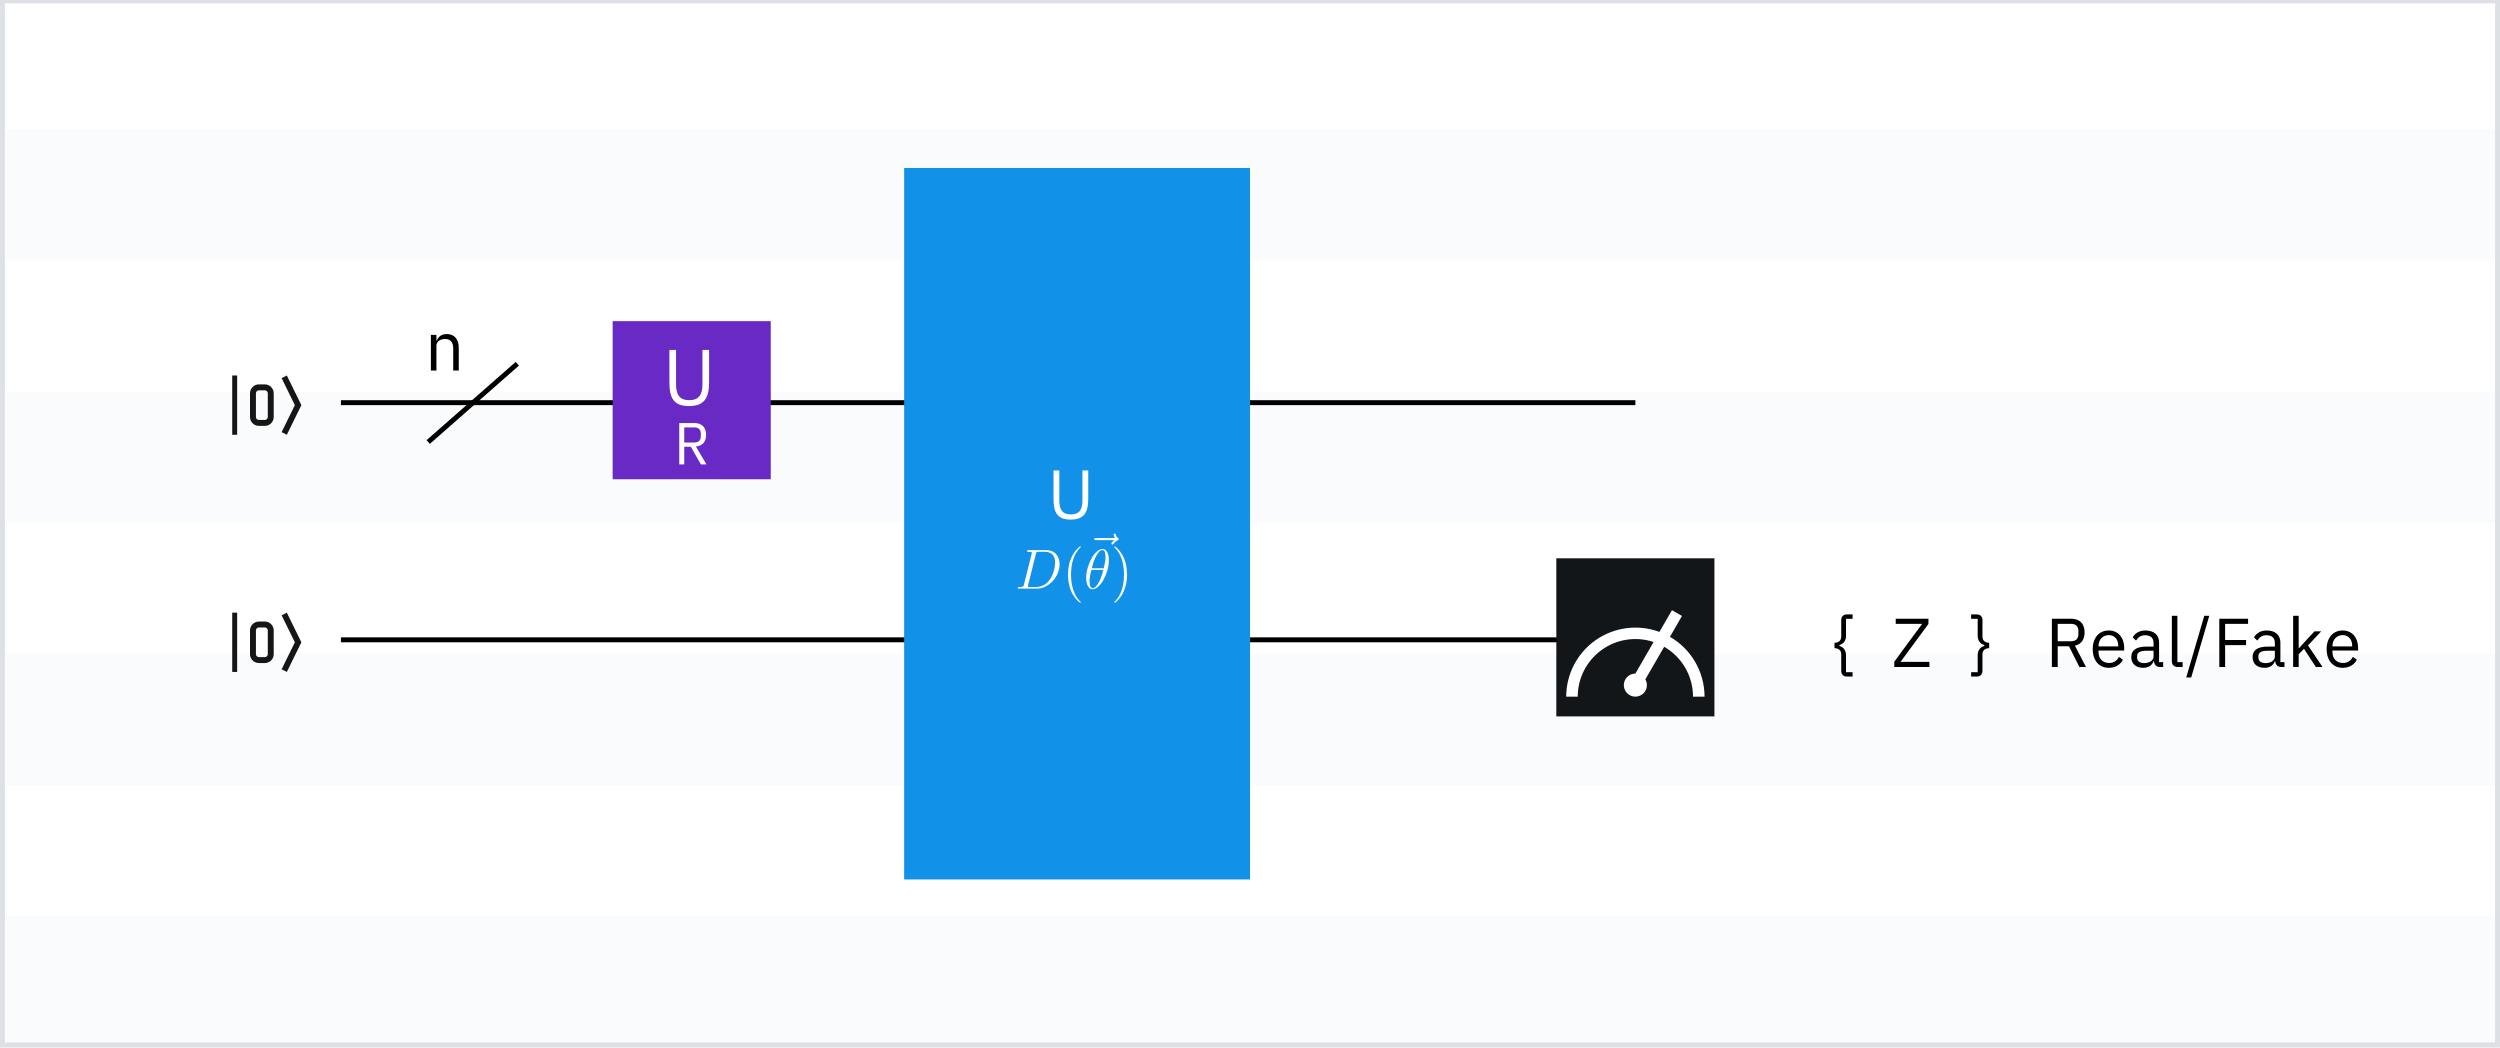
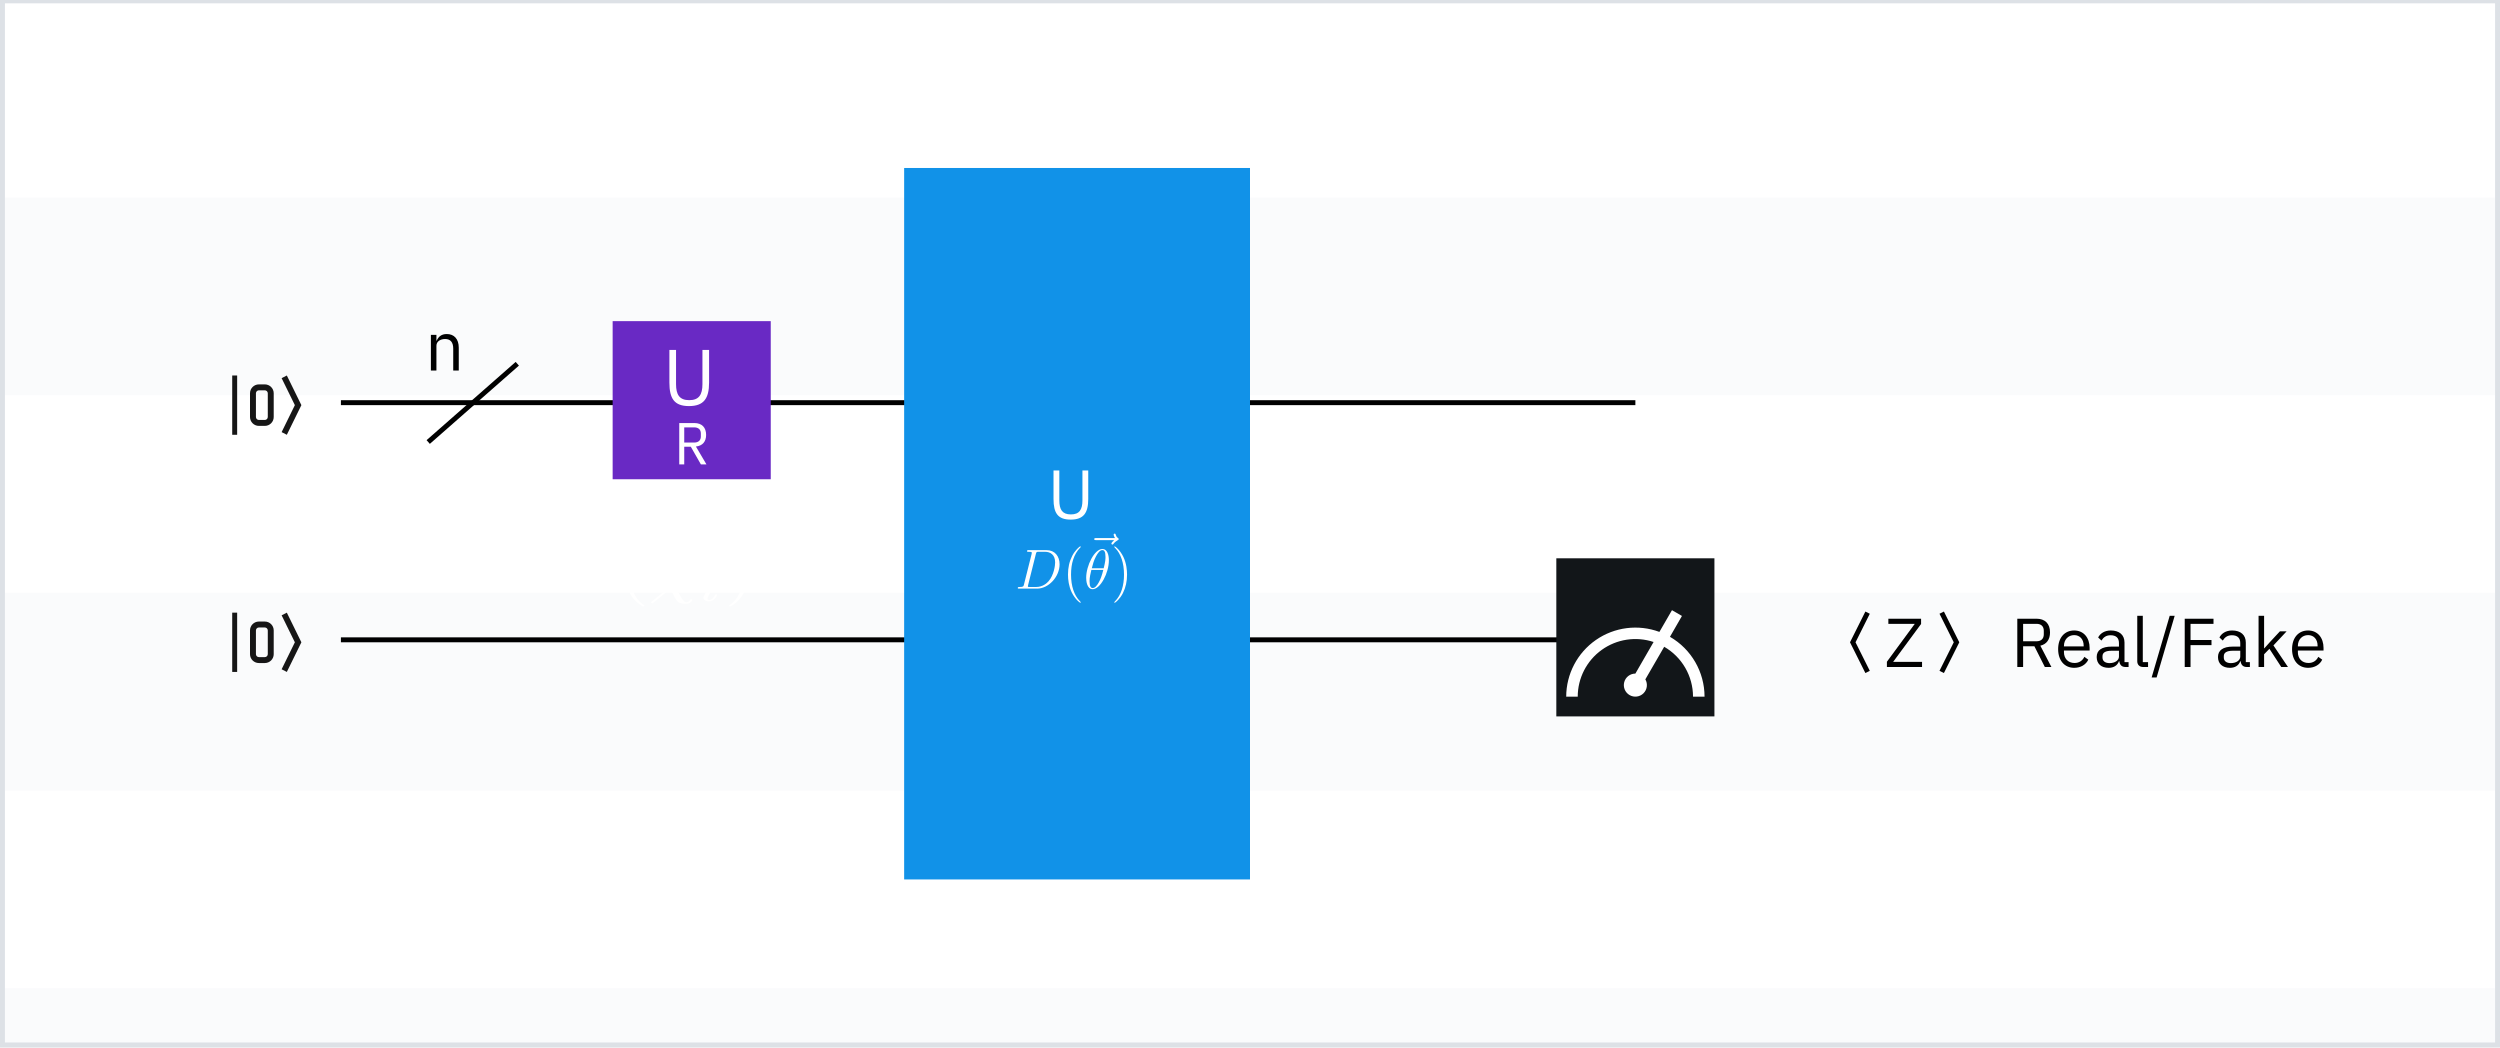
<svg xmlns="http://www.w3.org/2000/svg" width="506" height="212" viewBox="0 0 506 212" fill="none">
-   <g clip-path="url(#clip0_840_15965)">
+   <g clip-path="url(#clip0_1125_23659)">
    <rect width="506" height="212" fill="white" />
-     <rect opacity="0.4" y="185.46" width="506" height="26.54" fill="#F2F4F8" />
-     <rect opacity="0.4" y="132.38" width="506" height="26.54" fill="#F2F4F8" />
-     <rect opacity="0.4" y="79.3" width="506" height="26.54" fill="#F2F4F8" />
-     <rect opacity="0.4" y="26.221" width="506" height="26.54" fill="#F2F4F8" />
+     <rect opacity="0.4" y="200" width="506" height="26.54" fill="#F2F4F8" />
+     <rect opacity="0.4" y="120" width="506" height="40" fill="#F2F4F8" />
+     <rect opacity="0.4" y="40" width="506" height="40" fill="#F2F4F8" />
    <rect x="0.5" y="0.181" width="505" height="211.319" stroke="#DDE1E6" />
-     <path fill-rule="evenodd" clip-rule="evenodd" d="M52.4 86.2H53.6C54.594 86.2 55.4 85.394 55.4 84.4V79.6C55.4 78.606 54.594 77.8 53.6 77.8H52.4C51.406 77.8 50.6 78.606 50.6 79.6V84.4C50.6 85.394 51.406 86.2 52.4 86.2ZM51.8 79.6C51.8 79.269 52.068 79 52.4 79H53.6C53.931 79 54.2 79.269 54.2 79.6V84.4C54.2 84.731 53.931 85 53.6 85H52.4C52.068 85 51.8 84.731 51.8 84.4V79.6Z" fill="#161616" />
+     <path fill-rule="evenodd" clip-rule="evenodd" d="M52.4 86.2H53.6C54.594 86.2 55.4 85.394 55.4 84.4V79.6C55.4 78.606 54.594 77.8 53.6 77.8H52.4C51.406 77.8 50.6 78.606 50.6 79.6V84.4C50.6 85.394 51.406 86.2 52.4 86.2ZM51.8 79.6C51.8 79.268 52.068 79 52.4 79H53.6C53.931 79 54.2 79.268 54.2 79.6V84.4C54.2 84.731 53.931 85 53.6 85H52.4C52.068 85 51.8 84.731 51.8 84.4V79.6Z" fill="#161616" />
    <path d="M58.054 88L57 87.46L59.68 82L57 76.54L58.054 76L61 82L58.054 88Z" fill="#161616" />
    <rect x="47" y="76" width="1" height="12" fill="#161616" />
    <line x1="69" y1="81.5" x2="331" y2="81.5" stroke="black" />
-     <path fill-rule="evenodd" clip-rule="evenodd" d="M52.4 134.2H53.6C54.594 134.2 55.4 133.394 55.4 132.4V127.6C55.4 126.606 54.594 125.8 53.6 125.8H52.4C51.406 125.8 50.6 126.606 50.6 127.6V132.4C50.6 133.394 51.406 134.2 52.4 134.2ZM51.8 127.6C51.8 127.269 52.068 127 52.4 127H53.6C53.931 127 54.2 127.269 54.2 127.6V132.4C54.2 132.731 53.931 133 53.6 133H52.4C52.068 133 51.8 132.731 51.8 132.4V127.6Z" fill="#161616" />
+     <path fill-rule="evenodd" clip-rule="evenodd" d="M52.4 134.2H53.6C54.594 134.2 55.4 133.394 55.4 132.4V127.6C55.4 126.606 54.594 125.8 53.6 125.8H52.4C51.406 125.8 50.6 126.606 50.6 127.6V132.4C50.6 133.394 51.406 134.2 52.4 134.2ZM51.8 127.6C51.8 127.268 52.068 127 52.4 127H53.6C53.931 127 54.2 127.268 54.2 127.6V132.4C54.2 132.731 53.931 133 53.6 133H52.4C52.068 133 51.8 132.731 51.8 132.4V127.6Z" fill="#161616" />
    <path d="M58.054 136L57 135.46L59.68 130L57 124.54L58.054 124L61 130L58.054 136Z" fill="#161616" />
    <rect x="47" y="124" width="1" height="12" fill="#161616" />
    <line x1="69" y1="129.5" x2="331" y2="129.5" stroke="black" />
    <rect width="70" height="144" transform="translate(183 34)" fill="#1192E8" />
-     <path d="M111.162 112.269C110.658 113.691 109.892 115.791 109.892 117.095C109.892 117.552 110.264 117.755 110.79 117.755C111.665 117.755 113.306 117.027 113.306 116.688C113.306 116.604 113.197 116.57 113.088 116.57C112.825 116.57 112.431 116.722 112.19 116.824C111.906 116.79 111.753 116.62 111.753 116.383C111.753 114.318 114.248 108.391 114.882 107.138C115.145 106.664 115.429 105.969 115.429 105.834C115.429 105.715 115.298 105.715 115.211 105.715C114.751 105.715 113.766 106.173 113.591 106.494C113.306 107.087 113.263 107.172 113 107.798C112.278 109.407 110.111 112.201 107.945 114.165C107.266 114.758 105.121 116.722 103.567 116.722C102.517 116.722 101.86 116.028 101.86 114.91C101.86 113.725 102.714 112.201 104.027 109.881C104.815 108.492 105.471 107.29 105.471 106.528C105.471 105.732 104.771 105.715 104.377 105.715C102.692 105.715 100.591 106.765 100.591 107.121C100.591 107.222 100.744 107.222 100.832 107.222C101.094 107.222 101.488 107.087 101.838 106.901C101.992 106.816 102.342 106.647 102.933 106.647C103.414 106.647 103.611 106.884 103.611 107.256C103.611 108.001 102.823 109.39 101.904 111.016C100.46 113.556 100 114.639 100 115.621C100 116.739 100.569 117.653 102.123 117.653C103.48 117.653 105.471 116.959 107.704 115.35C109.214 114.25 110.199 113.234 111.14 112.252L111.162 112.269Z" fill="white" />
-     <path d="M120.226 118.38C122.94 118.188 124.384 117.081 124.384 116.065C124.384 114.993 122.867 113.921 120.226 113.74V113.13C120.226 112.735 120.226 112.577 121.598 112.577H122.064V112.205C121.408 112.238 120.314 112.238 119.613 112.238C118.913 112.238 117.804 112.238 117.147 112.205V112.577H117.614C118.986 112.577 118.986 112.735 118.986 113.13V113.751C116.549 113.921 114.93 114.959 114.93 116.054C114.93 117.206 116.622 118.199 118.986 118.368V118.989C118.986 119.384 118.986 119.542 117.614 119.542H117.147V119.915C117.804 119.881 118.898 119.881 119.599 119.881C120.299 119.881 121.408 119.881 122.064 119.915V119.542H121.598C120.226 119.542 120.226 119.384 120.226 118.989V118.38ZM118.986 118.052C117.716 117.939 116.403 117.477 116.403 116.065C116.403 114.801 117.439 114.203 118.986 114.067V118.052ZM120.226 114.067C121.51 114.146 122.911 114.598 122.911 116.054C122.911 117.499 121.568 117.962 120.226 118.052V114.067Z" fill="white" />
+     <path d="M111.162 112.268C110.658 113.69 109.892 115.79 109.892 117.094C109.892 117.551 110.264 117.755 110.79 117.755C111.665 117.755 113.306 117.026 113.306 116.688C113.306 116.603 113.197 116.569 113.088 116.569C112.825 116.569 112.431 116.722 112.19 116.823C111.906 116.789 111.753 116.62 111.753 116.383C111.753 114.317 114.248 108.39 114.882 107.137C115.145 106.663 115.429 105.969 115.429 105.833C115.429 105.715 115.298 105.715 115.211 105.715C114.751 105.715 113.766 106.172 113.591 106.494C113.306 107.086 113.263 107.171 113 107.798C112.278 109.406 110.111 112.2 107.945 114.165C107.266 114.757 105.121 116.722 103.567 116.722C102.517 116.722 101.86 116.027 101.86 114.91C101.86 113.724 102.714 112.2 104.027 109.88C104.815 108.492 105.471 107.29 105.471 106.528C105.471 105.732 104.771 105.715 104.377 105.715C102.692 105.715 100.591 106.765 100.591 107.12C100.591 107.222 100.744 107.222 100.832 107.222C101.094 107.222 101.488 107.086 101.838 106.9C101.992 106.816 102.342 106.646 102.933 106.646C103.414 106.646 103.611 106.883 103.611 107.256C103.611 108.001 102.823 109.389 101.904 111.015C100.46 113.555 100 114.639 100 115.621C100 116.739 100.569 117.653 102.123 117.653C103.48 117.653 105.471 116.959 107.704 115.35C109.214 114.249 110.199 113.233 111.14 112.251L111.162 112.268Z" fill="white" />
+     <path d="M120.226 118.379C122.94 118.187 124.384 117.081 124.384 116.065C124.384 114.992 122.867 113.92 120.226 113.739V113.13C120.226 112.735 120.226 112.577 121.598 112.577H122.064V112.204C121.408 112.238 120.314 112.238 119.613 112.238C118.913 112.238 117.804 112.238 117.147 112.204V112.577H117.614C118.986 112.577 118.986 112.735 118.986 113.13V113.751C116.549 113.92 114.93 114.959 114.93 116.054C114.93 117.205 116.622 118.199 118.986 118.368V118.989C118.986 119.384 118.986 119.542 117.614 119.542H117.147V119.914C117.804 119.881 118.898 119.881 119.599 119.881C120.299 119.881 121.408 119.881 122.064 119.914V119.542H121.598C120.226 119.542 120.226 119.384 120.226 118.989V118.379ZM118.986 118.052C117.716 117.939 116.403 117.476 116.403 116.065C116.403 114.801 117.439 114.202 118.986 114.067V118.052ZM120.226 114.067C121.51 114.146 122.911 114.597 122.911 116.054C122.911 117.499 121.568 117.961 120.226 118.052V114.067Z" fill="white" />
    <path d="M130.123 122.737C130.24 122.737 130.415 122.737 130.415 122.602C130.415 122.557 130.401 122.545 130.211 122.399C128.212 120.942 127.716 118.843 127.716 117.093C127.716 113.842 129.452 112.317 130.196 111.798C130.401 111.651 130.415 111.64 130.415 111.584C130.415 111.527 130.357 111.448 130.211 111.448C129.977 111.448 129.248 112.024 129.131 112.126C127.176 113.706 126.768 115.738 126.768 117.093C126.768 119.621 128.139 121.653 130.123 122.737Z" fill="white" />
-     <path d="M140.01 113.232L139.66 113.503C139.412 113.706 139.368 113.785 139.368 113.864C139.368 114 139.528 114.124 139.704 114.124C139.864 114.124 139.937 114.045 139.981 114.011C140.185 113.83 140.535 113.492 141.221 113.243C141.367 113.187 141.527 113.13 141.527 112.972C141.527 112.826 141.381 112.769 141.308 112.724C140.827 112.498 140.696 112.238 140.623 112.069C140.594 111.979 140.521 111.821 140.287 111.821C140.068 111.821 139.952 111.968 139.952 112.08C139.952 112.148 140.054 112.442 140.302 112.713H135.195C134.962 112.713 134.641 112.713 134.641 112.972C134.641 113.232 134.962 113.232 135.195 113.232H140.01Z" fill="white" />
-     <path d="M140.239 115.445C140.341 115.354 140.414 115.287 140.414 115.219C140.414 115.117 140.312 115.049 140.21 115.049C140.108 115.049 140.078 115.072 139.947 115.185L136.489 118.018C135.657 116.246 135.657 116.224 135.322 115.738C135.176 115.501 134.811 114.937 133.44 114.937C132.477 114.937 132.083 115.557 132.083 115.716C132.083 115.806 132.17 115.862 132.302 115.862C132.477 115.862 132.491 115.806 132.535 115.716C132.71 115.377 133.104 115.253 133.323 115.253C134.125 115.253 135.293 118.109 135.57 118.764L131.966 121.721C131.82 121.845 131.791 121.857 131.791 121.936C131.791 122.037 131.893 122.105 132.01 122.105C132.054 122.105 132.112 122.105 132.273 121.97L135.73 119.136C136.868 121.755 137.16 121.868 137.715 122.06C137.948 122.139 138.342 122.218 138.78 122.218C139.684 122.218 140.122 121.631 140.122 121.439C140.122 121.337 140.035 121.292 139.903 121.292C139.743 121.292 139.714 121.349 139.67 121.439C139.553 121.687 139.203 121.902 138.882 121.902C138.444 121.902 137.934 121.021 137.729 120.683C137.394 120.118 137.394 120.096 136.635 118.402L140.239 115.445Z" fill="white" />
-     <path d="M144.728 116.353C144.728 116.15 144.532 116.014 144.28 116.014C143.984 116.014 143.667 116.234 143.667 116.48C143.667 116.692 143.864 116.819 144.105 116.819C144.455 116.819 144.728 116.565 144.728 116.353ZM144.072 119.308C144.116 119.223 144.214 119.02 144.258 118.944C144.291 118.868 144.335 118.783 144.335 118.639C144.335 118.165 143.787 117.902 143.24 117.902C142.124 117.902 141.588 119.02 141.588 119.206C141.588 119.249 141.632 119.325 141.785 119.325C141.938 119.325 141.971 119.274 142.004 119.198C142.31 118.376 142.89 118.182 143.196 118.182C143.415 118.182 143.492 118.292 143.492 118.487C143.492 118.656 143.426 118.783 143.404 118.842L142.835 119.926C142.704 120.171 142.704 120.188 142.562 120.476C142.42 120.73 142.365 120.84 142.365 120.984C142.365 121.416 142.868 121.721 143.47 121.721C144.575 121.721 145.122 120.603 145.122 120.417C145.122 120.4 145.111 120.298 144.915 120.298C144.761 120.298 144.75 120.341 144.685 120.502C144.51 120.933 144.061 121.441 143.503 121.441C143.306 121.441 143.207 121.34 143.207 121.137C143.207 120.967 143.273 120.84 143.415 120.578L144.072 119.308Z" fill="white" />
+     <path d="M140.01 113.231L139.66 113.502C139.412 113.706 139.368 113.785 139.368 113.864C139.368 113.999 139.528 114.123 139.704 114.123C139.864 114.123 139.937 114.044 139.981 114.01C140.185 113.83 140.535 113.491 141.221 113.243C141.367 113.186 141.527 113.13 141.527 112.972C141.527 112.825 141.381 112.769 141.308 112.723C140.827 112.498 140.696 112.238 140.623 112.069C140.594 111.978 140.521 111.82 140.287 111.82C140.068 111.82 139.952 111.967 139.952 112.08C139.952 112.148 140.054 112.441 140.302 112.712H135.195C134.962 112.712 134.641 112.712 134.641 112.972C134.641 113.231 134.962 113.231 135.195 113.231H140.01Z" fill="white" />
+     <path d="M140.239 115.445C140.341 115.354 140.414 115.286 140.414 115.219C140.414 115.117 140.312 115.049 140.21 115.049C140.108 115.049 140.078 115.072 139.947 115.185L136.489 118.018C135.657 116.246 135.657 116.223 135.322 115.738C135.176 115.501 134.811 114.937 133.44 114.937C132.477 114.937 132.083 115.557 132.083 115.715C132.083 115.806 132.17 115.862 132.302 115.862C132.477 115.862 132.491 115.806 132.535 115.715C132.71 115.377 133.104 115.253 133.323 115.253C134.125 115.253 135.293 118.109 135.57 118.763L131.966 121.721C131.82 121.845 131.791 121.857 131.791 121.936C131.791 122.037 131.893 122.105 132.01 122.105C132.054 122.105 132.112 122.105 132.273 121.97L135.73 119.136C136.868 121.755 137.16 121.868 137.715 122.06C137.948 122.139 138.342 122.218 138.78 122.218C139.684 122.218 140.122 121.631 140.122 121.439C140.122 121.337 140.035 121.292 139.903 121.292C139.743 121.292 139.714 121.349 139.67 121.439C139.553 121.687 139.203 121.902 138.882 121.902C138.444 121.902 137.934 121.021 137.729 120.683C137.394 120.118 137.394 120.096 136.635 118.402L140.239 115.445Z" fill="white" />
+     <path d="M144.728 116.352C144.728 116.149 144.532 116.014 144.28 116.014C143.984 116.014 143.667 116.234 143.667 116.479C143.667 116.691 143.864 116.818 144.105 116.818C144.455 116.818 144.728 116.564 144.728 116.352ZM144.072 119.307C144.116 119.223 144.214 119.019 144.258 118.943C144.291 118.867 144.335 118.782 144.335 118.638C144.335 118.164 143.787 117.902 143.24 117.902C142.124 117.902 141.588 119.019 141.588 119.206C141.588 119.248 141.632 119.324 141.785 119.324C141.938 119.324 141.971 119.273 142.004 119.197C142.31 118.376 142.89 118.181 143.196 118.181C143.415 118.181 143.492 118.291 143.492 118.486C143.492 118.655 143.426 118.782 143.404 118.842L142.835 119.925C142.704 120.171 142.704 120.188 142.562 120.476C142.42 120.73 142.365 120.84 142.365 120.984C142.365 121.415 142.868 121.72 143.47 121.72C144.575 121.72 145.122 120.603 145.122 120.416C145.122 120.399 145.111 120.298 144.915 120.298C144.761 120.298 144.75 120.34 144.685 120.501C144.51 120.933 144.061 121.441 143.503 121.441C143.306 121.441 143.207 121.339 143.207 121.136C143.207 120.967 143.273 120.84 143.415 120.577L144.072 119.307Z" fill="white" />
    <path d="M151.217 117.093C151.217 116.02 150.984 114.733 150.079 113.401C149.364 112.363 148.036 111.448 147.774 111.448C147.628 111.448 147.584 111.527 147.584 111.584C147.584 111.629 147.584 111.651 147.759 111.787C149.802 113.288 150.269 115.354 150.269 117.093C150.269 120.333 148.532 121.868 147.788 122.387C147.599 122.534 147.584 122.545 147.584 122.602C147.584 122.658 147.628 122.737 147.774 122.737C148.007 122.737 148.737 122.161 148.853 122.06C150.808 120.479 151.217 118.447 151.217 117.093Z" fill="white" />
    <rect x="315" y="113" width="32" height="32" fill="#121619" />
    <path d="M338 128.89L340.427 124.667L338.408 123.5L335.865 127.898C331.573 126.308 326.774 126.916 323.014 129.527C319.254 132.138 317.008 136.422 317 141H319.333C319.336 137.252 321.14 133.733 324.181 131.543C327.222 129.352 331.131 128.756 334.687 129.94L331 136.333C329.944 136.332 329.018 137.041 328.744 138.061C328.47 139.081 328.915 140.158 329.83 140.687C330.744 141.215 331.9 141.064 332.647 140.317C333.394 139.57 333.546 138.415 333.018 137.5L336.833 130.908C340.439 132.99 342.662 136.836 342.667 141H345C344.995 136.003 342.327 131.388 338 128.89Z" fill="white" />
-     <path d="M374.962 136.932V136.05H373.632V132.55C373.632 131.668 373.086 130.912 372.302 130.758V130.534C373.086 130.38 373.632 129.624 373.632 128.742V125.242H374.962V124.36H373.786C373.044 124.36 372.666 124.864 372.666 125.508V128.868C372.666 129.666 372.092 130.1 371.308 130.1V131.192C372.092 131.192 372.666 131.626 372.666 132.424V135.784C372.666 136.428 373.044 136.932 373.786 136.932H374.962ZM390.512 133.964H384.66L390.316 126.292V125.228H383.694V126.264H389.042L383.4 133.936V135H390.512V133.964ZM398.954 124.36V125.242H400.284V128.742C400.284 129.624 400.83 130.38 401.614 130.534V130.758C400.83 130.912 400.284 131.668 400.284 132.55V136.05H398.954V136.932H400.13C400.872 136.932 401.25 136.428 401.25 135.784V132.424C401.25 131.626 401.824 131.192 402.608 131.192V130.1C401.824 130.1 401.25 129.666 401.25 128.868V125.508C401.25 124.864 400.872 124.36 400.13 124.36H398.954Z" fill="black" />
-     <path d="M416.478 130.8H418.76L420.874 135H422.204L419.964 130.688C421.238 130.394 421.924 129.428 421.924 128C421.924 126.222 420.902 125.228 419.194 125.228H415.302V135H416.478V130.8ZM416.478 129.792V126.264H419.194C420.118 126.264 420.664 126.768 420.664 127.664V128.392C420.664 129.288 420.118 129.792 419.194 129.792H416.478ZM426.816 135.168C428.174 135.168 429.21 134.496 429.672 133.516L428.874 132.942C428.496 133.74 427.796 134.188 426.886 134.188C425.542 134.188 424.744 133.25 424.744 132.004V131.668H429.938V131.136C429.938 129.092 428.748 127.608 426.816 127.608C424.856 127.608 423.568 129.092 423.568 131.388C423.568 133.684 424.856 135.168 426.816 135.168ZM426.816 128.546C427.964 128.546 428.734 129.4 428.734 130.674V130.828H424.744V130.73C424.744 129.47 425.598 128.546 426.816 128.546ZM437.824 135V134.02H436.998V130.044C436.998 128.518 435.962 127.608 434.226 127.608C432.924 127.608 432.056 128.252 431.664 129.022L432.336 129.652C432.728 128.994 433.302 128.574 434.17 128.574C435.318 128.574 435.878 129.134 435.878 130.156V130.87H434.45C432.35 130.87 431.37 131.626 431.37 132.984C431.37 134.328 432.266 135.168 433.792 135.168C434.8 135.168 435.57 134.706 435.878 133.824H435.948C436.032 134.496 436.368 135 437.194 135H437.824ZM433.974 134.216C433.106 134.216 432.546 133.81 432.546 133.096V132.802C432.546 132.102 433.12 131.71 434.394 131.71H435.878V132.9C435.878 133.642 435.08 134.216 433.974 134.216ZM441.766 135V134.02H440.702V124.64H439.582V133.838C439.582 134.51 440.002 135 440.772 135H441.766ZM443.501 137.114L447.155 124.64H446.147L442.493 137.114H443.501ZM450.364 135V130.576H454.606V129.54H450.364V126.264H455.012V125.228H449.188V135H450.364ZM462.376 135V134.02H461.55V130.044C461.55 128.518 460.514 127.608 458.778 127.608C457.476 127.608 456.608 128.252 456.216 129.022L456.888 129.652C457.28 128.994 457.854 128.574 458.722 128.574C459.87 128.574 460.43 129.134 460.43 130.156V130.87H459.002C456.902 130.87 455.922 131.626 455.922 132.984C455.922 134.328 456.818 135.168 458.344 135.168C459.352 135.168 460.122 134.706 460.43 133.824H460.5C460.584 134.496 460.92 135 461.746 135H462.376ZM458.526 134.216C457.658 134.216 457.098 133.81 457.098 133.096V132.802C457.098 132.102 457.672 131.71 458.946 131.71H460.43V132.9C460.43 133.642 459.632 134.216 458.526 134.216ZM464.134 135H465.254V132.424L466.332 131.318L468.726 135H470.084L467.144 130.632L469.818 127.776H468.46L466.416 129.974L465.31 131.206H465.254V124.64H464.134V135ZM474.161 135.168C475.519 135.168 476.555 134.496 477.017 133.516L476.219 132.942C475.841 133.74 475.141 134.188 474.231 134.188C472.887 134.188 472.089 133.25 472.089 132.004V131.668H477.283V131.136C477.283 129.092 476.093 127.608 474.161 127.608C472.201 127.608 470.913 129.092 470.913 131.388C470.913 133.684 472.201 135.168 474.161 135.168ZM474.161 128.546C475.309 128.546 476.079 129.4 476.079 130.674V130.828H472.089V130.73C472.089 129.47 472.943 128.546 474.161 128.546Z" fill="black" />
-     <path d="M207.254 118.294C207.152 118.693 207.129 118.807 206.331 118.807C206.114 118.807 206 118.807 206 119.013C206 119.138 206.068 119.138 206.296 119.138H209.911C212.214 119.138 214.46 116.755 214.46 114.213C214.46 112.571 213.48 111.351 211.849 111.351H208.189C207.972 111.351 207.87 111.351 207.87 111.567C207.87 111.681 207.972 111.681 208.144 111.681C208.839 111.681 208.839 111.773 208.839 111.898C208.839 111.921 208.839 111.989 208.793 112.16L207.254 118.294ZM209.66 112.126C209.763 111.704 209.808 111.681 210.253 111.681H211.507C212.579 111.681 213.559 112.263 213.559 113.836C213.559 114.406 213.331 116.39 212.225 117.645C211.906 118.021 211.04 118.807 209.728 118.807H208.429C208.269 118.807 208.246 118.807 208.178 118.796C208.052 118.785 208.041 118.762 208.041 118.671C208.041 118.591 208.064 118.522 208.087 118.42L209.66 112.126Z" fill="white" />
+     <path d="M389.022 133.964H383.17L388.826 126.292V125.228H382.204V126.264H387.552L381.91 133.936V135H389.022V133.964Z" fill="black" />
+     <path d="M393 124L396 130L393 136" stroke="black" />
+     <path d="M378 124L375 130L378 136" stroke="black" />
+     <path d="M409.478 130.8H411.76L413.874 135H415.204L412.964 130.688C414.238 130.394 414.924 129.428 414.924 128C414.924 126.222 413.902 125.228 412.194 125.228H408.302V135H409.478V130.8ZM409.478 129.792V126.264H412.194C413.118 126.264 413.664 126.768 413.664 127.664V128.392C413.664 129.288 413.118 129.792 412.194 129.792H409.478ZM419.816 135.168C421.174 135.168 422.21 134.496 422.672 133.516L421.874 132.942C421.496 133.74 420.796 134.188 419.886 134.188C418.542 134.188 417.744 133.25 417.744 132.004V131.668H422.938V131.136C422.938 129.092 421.748 127.608 419.816 127.608C417.856 127.608 416.568 129.092 416.568 131.388C416.568 133.684 417.856 135.168 419.816 135.168ZM419.816 128.546C420.964 128.546 421.734 129.4 421.734 130.674V130.828H417.744V130.73C417.744 129.47 418.598 128.546 419.816 128.546ZM430.824 135V134.02H429.998V130.044C429.998 128.518 428.962 127.608 427.226 127.608C425.924 127.608 425.056 128.252 424.664 129.022L425.336 129.652C425.728 128.994 426.302 128.574 427.17 128.574C428.318 128.574 428.878 129.134 428.878 130.156V130.87H427.45C425.35 130.87 424.37 131.626 424.37 132.984C424.37 134.328 425.266 135.168 426.792 135.168C427.8 135.168 428.57 134.706 428.878 133.824H428.948C429.032 134.496 429.368 135 430.194 135H430.824ZM426.974 134.216C426.106 134.216 425.546 133.81 425.546 133.096V132.802C425.546 132.102 426.12 131.71 427.394 131.71H428.878V132.9C428.878 133.642 428.08 134.216 426.974 134.216ZM434.766 135V134.02H433.702V124.64H432.582V133.838C432.582 134.51 433.002 135 433.772 135H434.766ZM436.501 137.114L440.155 124.64H439.147L435.493 137.114H436.501ZM443.364 135V130.576H447.606V129.54H443.364V126.264H448.012V125.228H442.188V135H443.364ZM455.376 135V134.02H454.55V130.044C454.55 128.518 453.514 127.608 451.778 127.608C450.476 127.608 449.608 128.252 449.216 129.022L449.888 129.652C450.28 128.994 450.854 128.574 451.722 128.574C452.87 128.574 453.43 129.134 453.43 130.156V130.87H452.002C449.902 130.87 448.922 131.626 448.922 132.984C448.922 134.328 449.818 135.168 451.344 135.168C452.352 135.168 453.122 134.706 453.43 133.824H453.5C453.584 134.496 453.92 135 454.746 135H455.376ZM451.526 134.216C450.658 134.216 450.098 133.81 450.098 133.096V132.802C450.098 132.102 450.672 131.71 451.946 131.71H453.43V132.9C453.43 133.642 452.632 134.216 451.526 134.216ZM457.134 135H458.254V132.424L459.332 131.318L461.726 135H463.084L460.144 130.632L462.818 127.776H461.46L459.416 129.974L458.31 131.206H458.254V124.64H457.134V135ZM467.161 135.168C468.519 135.168 469.555 134.496 470.017 133.516L469.219 132.942C468.841 133.74 468.141 134.188 467.231 134.188C465.887 134.188 465.089 133.25 465.089 132.004V131.668H470.283V131.136C470.283 129.092 469.093 127.608 467.161 127.608C465.201 127.608 463.913 129.092 463.913 131.388C463.913 133.684 465.201 135.168 467.161 135.168ZM467.161 128.546C468.309 128.546 469.079 129.4 469.079 130.674V130.828H465.089V130.73C465.089 129.47 465.943 128.546 467.161 128.546Z" fill="black" />
+     <path d="M207.254 118.294C207.152 118.693 207.129 118.807 206.331 118.807C206.114 118.807 206 118.807 206 119.013C206 119.138 206.068 119.138 206.296 119.138H209.911C212.214 119.138 214.46 116.755 214.46 114.212C214.46 112.571 213.48 111.351 211.849 111.351H208.189C207.972 111.351 207.87 111.351 207.87 111.567C207.87 111.681 207.972 111.681 208.144 111.681C208.839 111.681 208.839 111.772 208.839 111.898C208.839 111.921 208.839 111.989 208.793 112.16L207.254 118.294ZM209.66 112.126C209.763 111.704 209.808 111.681 210.253 111.681H211.507C212.579 111.681 213.559 112.263 213.559 113.836C213.559 114.406 213.331 116.39 212.225 117.644C211.906 118.021 211.04 118.807 209.728 118.807H208.429C208.269 118.807 208.246 118.807 208.178 118.796C208.052 118.784 208.041 118.762 208.041 118.67C208.041 118.591 208.064 118.522 208.087 118.42L209.66 112.126Z" fill="white" />
    <path d="M218.75 121.909C218.75 121.875 218.75 121.852 218.556 121.658C217.416 120.506 216.778 118.625 216.778 116.299C216.778 114.087 217.314 112.183 218.636 110.838C218.75 110.735 218.75 110.712 218.75 110.678C218.75 110.61 218.693 110.587 218.648 110.587C218.499 110.587 217.565 111.408 217.006 112.525C216.424 113.677 216.162 114.897 216.162 116.299C216.162 117.314 216.322 118.671 216.915 119.891C217.587 121.259 218.522 122 218.648 122C218.693 122 218.75 121.977 218.75 121.909Z" fill="white" />
    <path d="M225.503 109.323C225.366 109.448 224.944 109.847 224.944 110.007C224.944 110.121 225.047 110.223 225.161 110.223C225.264 110.223 225.309 110.155 225.389 110.041C225.663 109.699 225.97 109.482 226.233 109.334C226.347 109.266 226.427 109.231 226.427 109.106C226.427 109.003 226.335 108.946 226.267 108.889C225.948 108.673 225.868 108.365 225.834 108.228C225.799 108.137 225.765 108 225.606 108C225.537 108 225.4 108.046 225.4 108.217C225.4 108.319 225.469 108.593 225.685 108.901H221.854C221.661 108.901 221.467 108.901 221.467 109.117C221.467 109.323 221.672 109.323 221.854 109.323H225.503Z" fill="white" />
-     <path d="M224.437 113.403C224.437 112.24 224.072 111.111 223.137 111.111C221.541 111.111 219.842 114.452 219.842 116.96C219.842 117.485 219.956 119.252 221.153 119.252C222.704 119.252 224.437 115.991 224.437 113.403ZM220.982 115.011C221.153 114.338 221.392 113.38 221.848 112.571C222.225 111.887 222.624 111.339 223.125 111.339C223.502 111.339 223.753 111.659 223.753 112.753C223.753 113.164 223.718 113.734 223.388 115.011H220.982ZM223.308 115.353C223.023 116.47 222.783 117.188 222.373 117.907C222.042 118.488 221.643 119.024 221.164 119.024C220.811 119.024 220.526 118.751 220.526 117.622C220.526 116.881 220.708 116.105 220.891 115.353H223.308Z" fill="white" />
-     <path d="M228.114 116.299C228.114 115.433 228 114.019 227.361 112.696C226.688 111.328 225.753 110.587 225.628 110.587C225.582 110.587 225.525 110.61 225.525 110.678C225.525 110.712 225.525 110.735 225.719 110.929C226.859 112.08 227.498 113.962 227.498 116.288C227.498 118.5 226.962 120.404 225.639 121.749C225.525 121.852 225.525 121.875 225.525 121.909C225.525 121.977 225.582 122 225.628 122C225.776 122 226.711 121.179 227.27 120.062C227.851 118.899 228.114 117.667 228.114 116.299Z" fill="white" />
+     <path d="M224.437 113.403C224.437 112.24 224.072 111.111 223.137 111.111C221.541 111.111 219.842 114.452 219.842 116.96C219.842 117.485 219.956 119.252 221.153 119.252C222.704 119.252 224.437 115.991 224.437 113.403ZM220.982 115.011C221.153 114.338 221.392 113.38 221.848 112.571C222.225 111.887 222.624 111.339 223.125 111.339C223.502 111.339 223.753 111.659 223.753 112.753C223.753 113.164 223.718 113.734 223.388 115.011H220.982ZM223.308 115.353C223.023 116.47 222.783 117.188 222.373 117.907C222.042 118.488 221.643 119.024 221.164 119.024C220.811 119.024 220.526 118.75 220.526 117.622C220.526 116.881 220.708 116.105 220.891 115.353H223.308Z" fill="white" />
+     <path d="M228.114 116.299C228.114 115.433 228 114.019 227.361 112.696C226.688 111.328 225.753 110.587 225.628 110.587C225.582 110.587 225.525 110.61 225.525 110.678C225.525 110.712 225.525 110.735 225.719 110.929C226.859 112.081 227.498 113.962 227.498 116.288C227.498 118.5 226.962 120.404 225.639 121.749C225.525 121.852 225.525 121.875 225.525 121.909C225.525 121.977 225.582 122 225.628 122C225.776 122 226.711 121.179 227.27 120.062C227.851 118.899 228.114 117.667 228.114 116.299Z" fill="white" />
    <rect x="124" y="65" width="32" height="32" fill="#6929C4" />
    <path d="M135.486 70.832V77.424C135.486 80.672 136.478 82.192 139.454 82.192C142.43 82.192 143.518 80.672 143.518 77.424V70.832H142.174V77.744C142.174 79.872 141.486 80.992 139.502 80.992C137.518 80.992 136.83 79.872 136.83 77.744V70.832H135.486Z" fill="white" />
    <line x1="86.67" y1="89.464" x2="104.701" y2="73.624" stroke="black" />
    <path d="M88.332 75V69.988C88.332 69.064 89.2 68.616 90.096 68.616C91.174 68.616 91.734 69.274 91.734 70.562V75H92.853V70.366C92.853 68.616 91.915 67.608 90.431 67.608C89.353 67.608 88.737 68.14 88.388 68.952H88.332V67.776H87.212V75H88.332Z" fill="black" />
    <path d="M138.49 90.424H139.822L141.862 94H142.99L140.854 90.376C142.186 90.244 142.918 89.38 142.918 88.036C142.918 86.524 142.078 85.624 140.53 85.624H137.482V94H138.49V90.424ZM138.49 89.572V86.5H140.506C141.346 86.5 141.85 86.944 141.85 87.724V88.348C141.85 89.128 141.346 89.572 140.506 89.572H138.49Z" fill="white" />
    <path d="M213.232 95.228V100.996C213.232 103.838 214.1 105.168 216.704 105.168C219.308 105.168 220.26 103.838 220.26 100.996V95.228H219.084V101.276C219.084 103.138 218.482 104.118 216.746 104.118C215.01 104.118 214.408 103.138 214.408 101.276V95.228H213.232Z" fill="white" />
  </g>
  <defs>
-     <clipPath id="clip0_840_15965">
+     <clipPath id="clip0_1125_23659">
      <rect width="506" height="212" fill="white" />
    </clipPath>
  </defs>
</svg>
